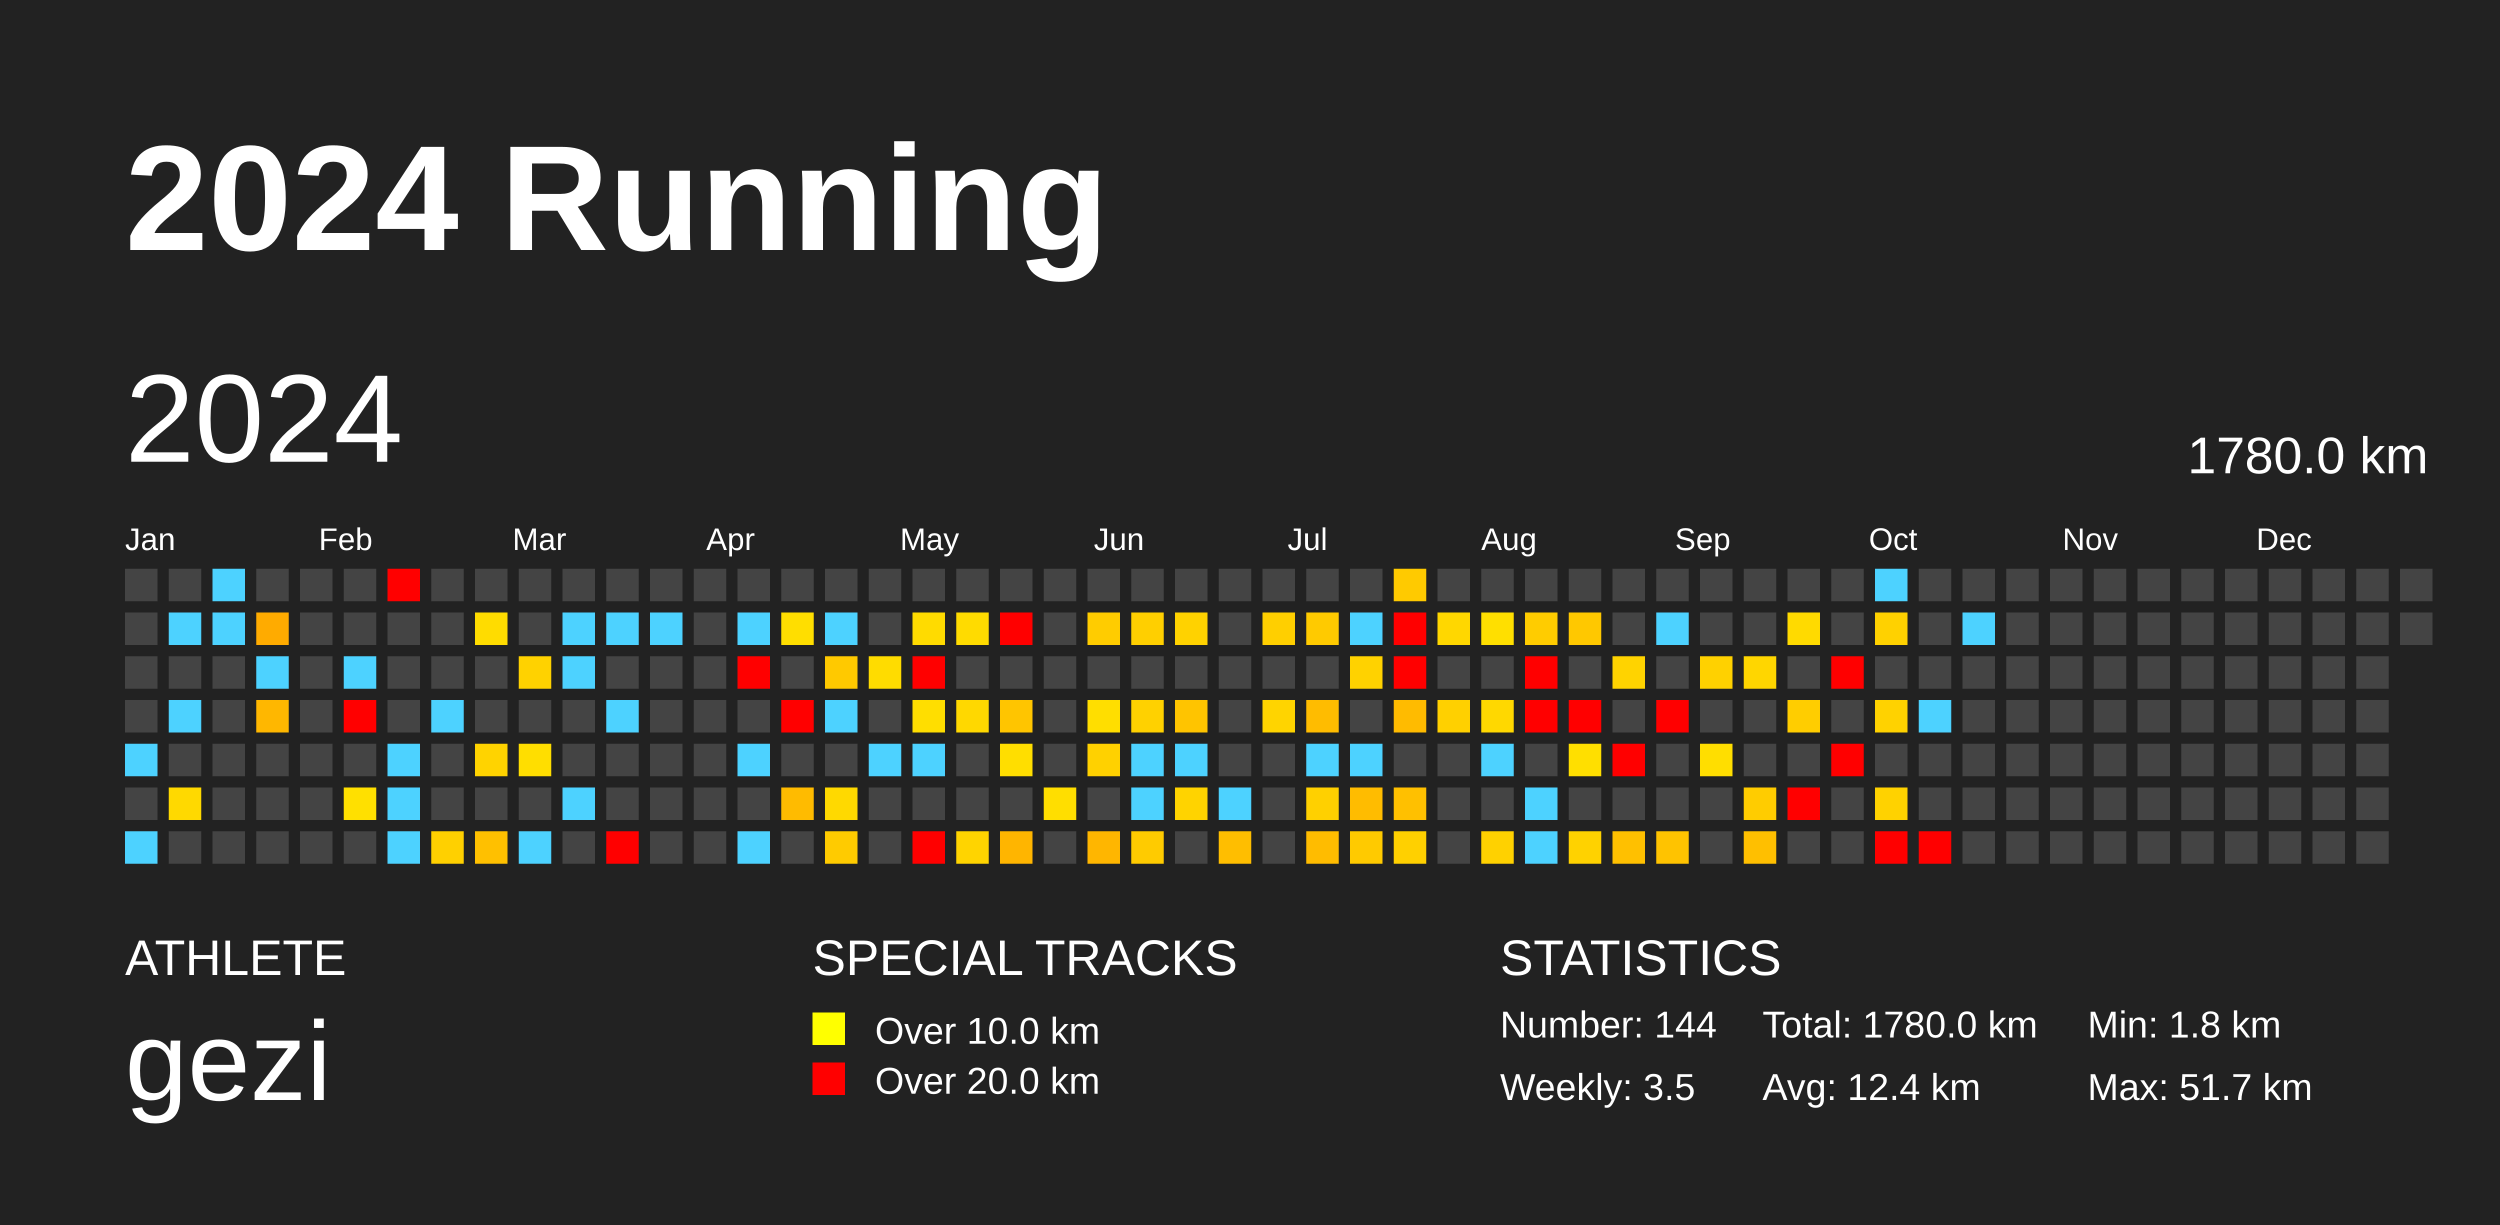
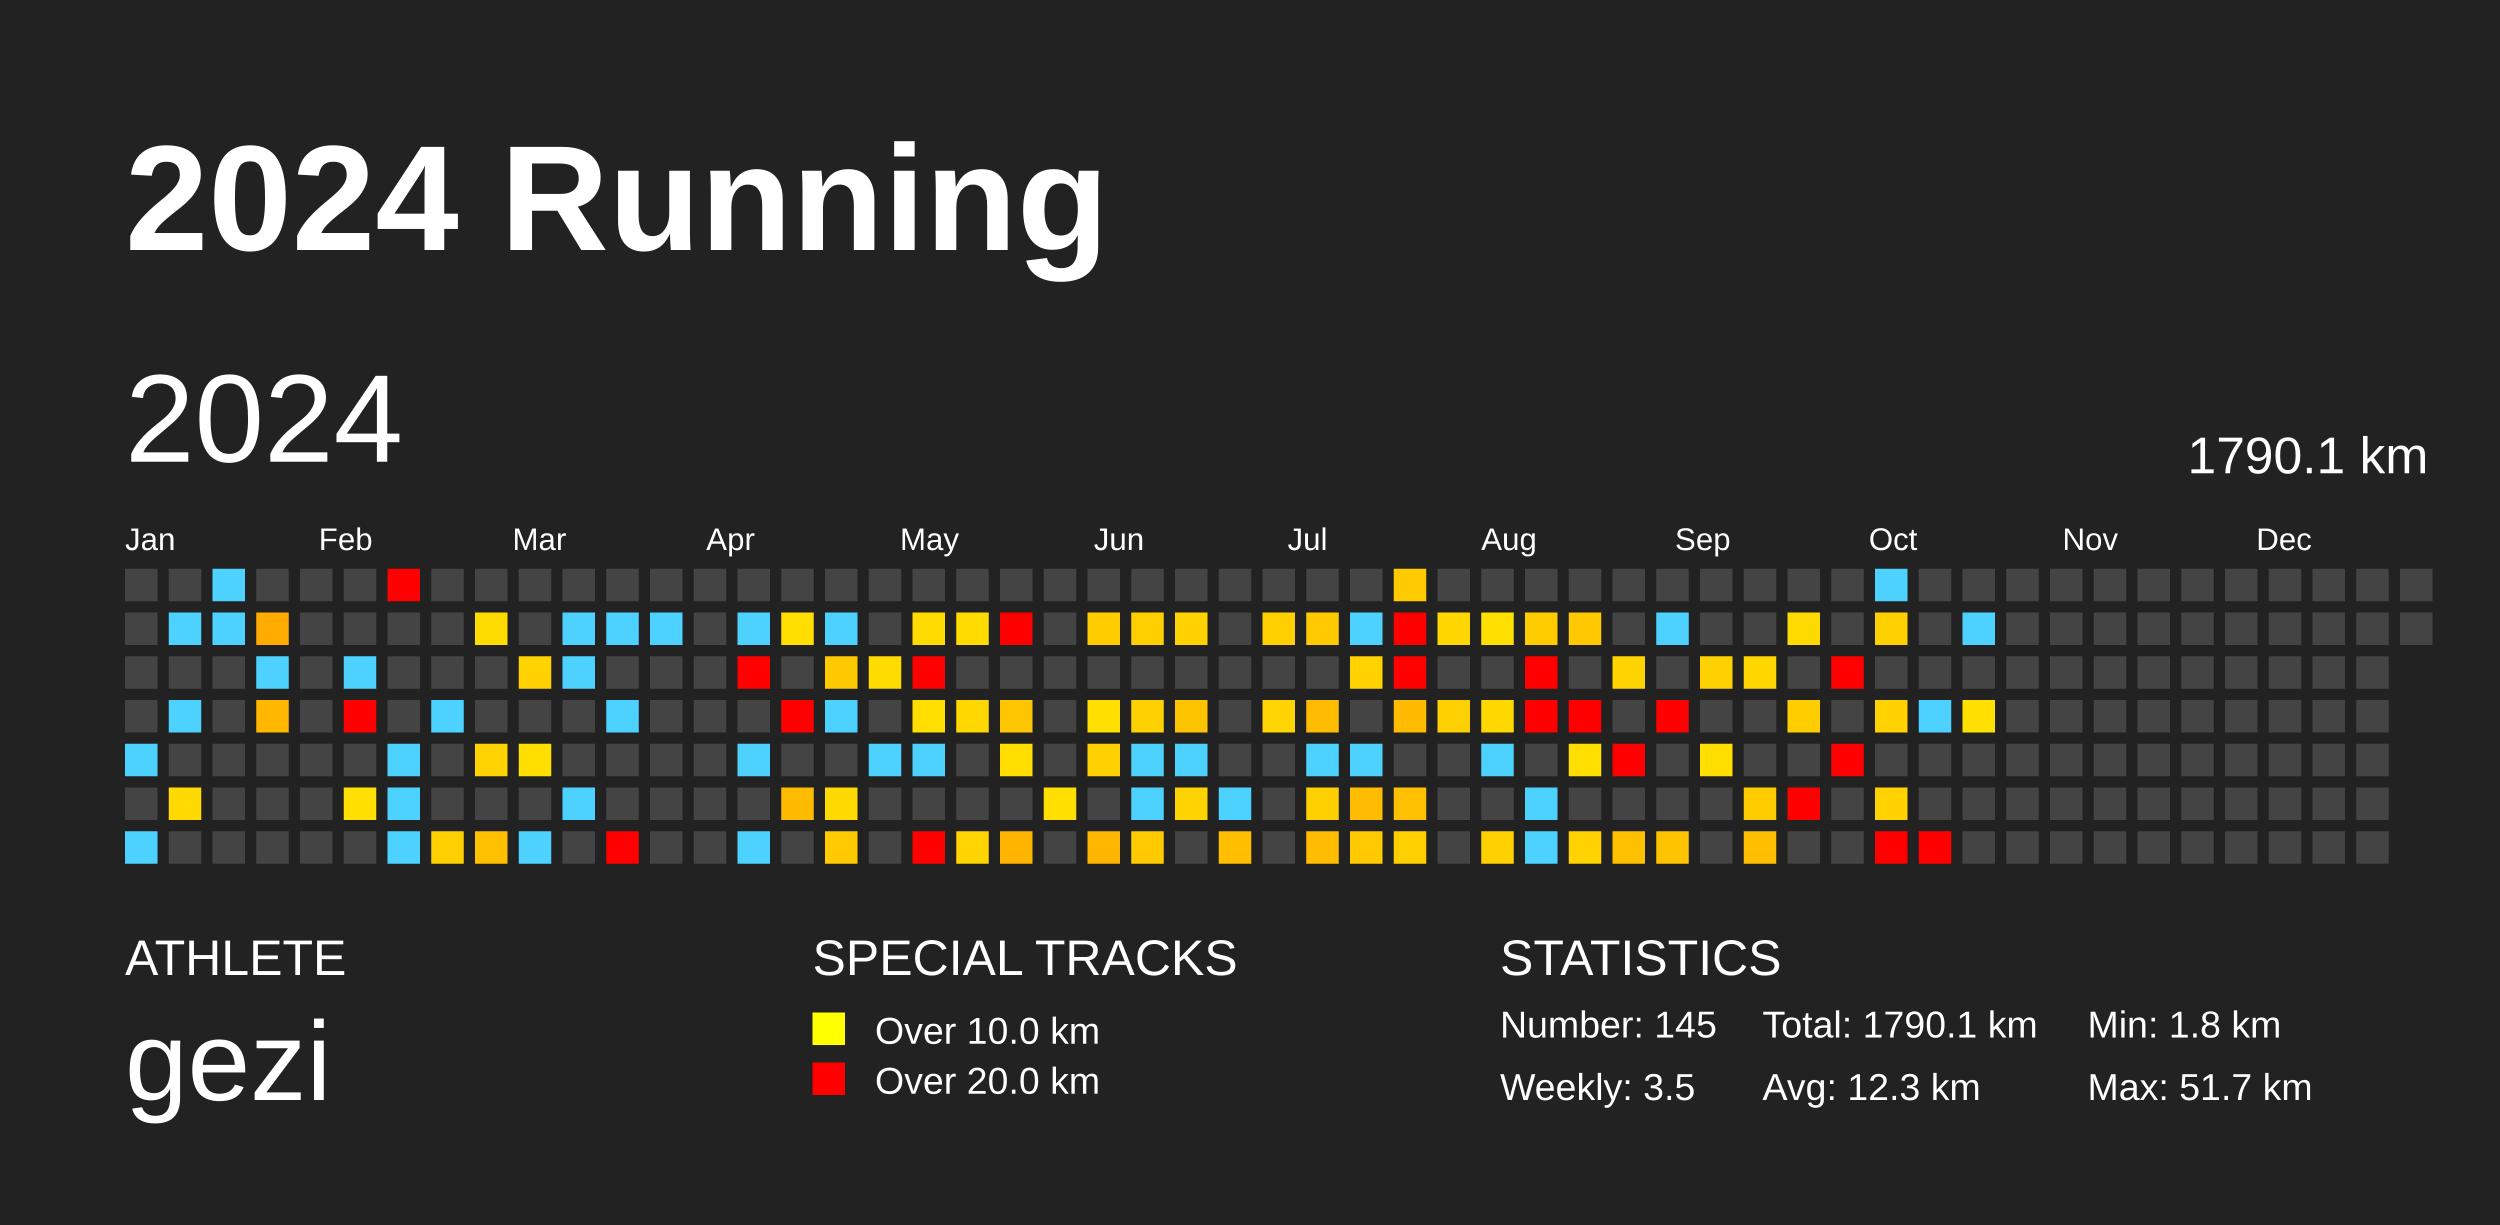
<svg xmlns="http://www.w3.org/2000/svg" baseProfile="full" height="98mm" version="1.1" viewBox="0,0,200,98" width="200mm">
  <defs />
  <rect fill="#222222" height="98" width="200" x="0" y="0" />
  <text fill="#FFFFFF" style="font-size:12px; font-family:Arial; font-weight:bold;" x="10" y="20">2024 Running</text>
  <text fill="#FFFFFF" style="font-size:4px; font-family:Arial" x="10" y="78">ATHLETE</text>
  <text fill="#FFFFFF" style="font-size:9px; font-family:Arial" x="10" y="88">gezi</text>
  <text fill="#FFFFFF" style="font-size:4px; font-family:Arial" x="65" y="78">SPECIAL TRACKS</text>
  <rect fill="yellow" height="2.6" width="2.6" x="65" y="81" />
  <text fill="#FFFFFF" style="font-size:3px; font-family:Arial" x="70" y="83.5">Over 10.0 km</text>
  <rect fill="red" height="2.6" width="2.6" x="65" y="85" />
  <text fill="#FFFFFF" style="font-size:3px; font-family:Arial" x="70" y="87.5">Over 20.0 km</text>
  <text fill="#FFFFFF" style="font-size:4px; font-family:Arial" x="120" y="78">STATISTICS</text>
-   <text fill="#FFFFFF" style="font-size:3px; font-family:Arial" x="120" y="83">Number: 144</text>
+   <text fill="#FFFFFF" style="font-size:3px; font-family:Arial" x="120" y="83">Number: 145</text>
  <text fill="#FFFFFF" style="font-size:3px; font-family:Arial" x="120" y="88">Weekly: 3.5</text>
-   <text fill="#FFFFFF" style="font-size:3px; font-family:Arial" x="141" y="83">Total: 1780.0 km</text>
-   <text fill="#FFFFFF" style="font-size:3px; font-family:Arial" x="141" y="88">Avg: 12.4 km</text>
+   <text fill="#FFFFFF" style="font-size:3px; font-family:Arial" x="141" y="83">Total: 1790.1 km</text>
+   <text fill="#FFFFFF" style="font-size:3px; font-family:Arial" x="141" y="88">Avg: 12.3 km</text>
  <text fill="#FFFFFF" style="font-size:3px; font-family:Arial" x="167" y="83">Min: 1.8 km</text>
  <text fill="#FFFFFF" style="font-size:3px; font-family:Arial" x="167" y="88">Max: 51.7 km</text>
  <text dominant-baseline="hanging" fill="#FFFFFF" style="font-size:10.0px; font-family:Arial;" x="10" y="30">2024</text>
-   <text dominant-baseline="hanging" fill="#FFFFFF" style="font-size:4.125px; font-family:Arial;" x="175" y="35">1780.0 km</text>
+   <text dominant-baseline="hanging" fill="#FFFFFF" style="font-size:4.125px; font-family:Arial;" x="175" y="35">1790.1 km</text>
  <text fill="#FFFFFF" style="font-size:2.5px; font-family:Arial" x="10.0" y="44">Jan</text>
  <text fill="#FFFFFF" style="font-size:2.5px; font-family:Arial" x="25.5" y="44">Feb</text>
  <text fill="#FFFFFF" style="font-size:2.5px; font-family:Arial" x="41.0" y="44">Mar</text>
  <text fill="#FFFFFF" style="font-size:2.5px; font-family:Arial" x="56.5" y="44">Apr</text>
  <text fill="#FFFFFF" style="font-size:2.5px; font-family:Arial" x="72.0" y="44">May</text>
  <text fill="#FFFFFF" style="font-size:2.5px; font-family:Arial" x="87.5" y="44">Jun</text>
  <text fill="#FFFFFF" style="font-size:2.5px; font-family:Arial" x="103.0" y="44">Jul</text>
  <text fill="#FFFFFF" style="font-size:2.5px; font-family:Arial" x="118.5" y="44">Aug</text>
  <text fill="#FFFFFF" style="font-size:2.5px; font-family:Arial" x="134.0" y="44">Sep</text>
  <text fill="#FFFFFF" style="font-size:2.5px; font-family:Arial" x="149.5" y="44">Oct</text>
  <text fill="#FFFFFF" style="font-size:2.5px; font-family:Arial" x="165.0" y="44">Nov</text>
  <text fill="#FFFFFF" style="font-size:2.5px; font-family:Arial" x="180.5" y="44">Dec</text>
  <rect fill="#444444" height="2.6" width="2.6" x="10.0" y="45.5" />
  <rect fill="#444444" height="2.6" width="2.6" x="10.0" y="49.0" />
  <rect fill="#444444" height="2.6" width="2.6" x="10.0" y="52.5" />
  <rect fill="#444444" height="2.6" width="2.6" x="10.0" y="56.0" />
  <rect fill="#4dd2ff" height="2.6" width="2.6" x="10.0" y="59.5" />
  <rect fill="#444444" height="2.6" width="2.6" x="10.0" y="63.0" />
  <rect fill="#4dd2ff" height="2.6" width="2.6" x="10.0" y="66.5" />
  <rect fill="#444444" height="2.6" width="2.6" x="13.5" y="45.5" />
  <rect fill="#4dd2ff" height="2.6" width="2.6" x="13.5" y="49.0" />
  <rect fill="#444444" height="2.6" width="2.6" x="13.5" y="52.5" />
  <rect fill="#4dd2ff" height="2.6" width="2.6" x="13.5" y="56.0" />
  <rect fill="#444444" height="2.6" width="2.6" x="13.5" y="59.5" />
  <rect fill="#ffd900" height="2.6" width="2.6" x="13.5" y="63.0" />
  <rect fill="#444444" height="2.6" width="2.6" x="13.5" y="66.5" />
  <rect fill="#4dd2ff" height="2.6" width="2.6" x="17.0" y="45.5" />
  <rect fill="#4dd2ff" height="2.6" width="2.6" x="17.0" y="49.0" />
  <rect fill="#444444" height="2.6" width="2.6" x="17.0" y="52.5" />
  <rect fill="#444444" height="2.6" width="2.6" x="17.0" y="56.0" />
  <rect fill="#444444" height="2.6" width="2.6" x="17.0" y="59.5" />
  <rect fill="#444444" height="2.6" width="2.6" x="17.0" y="63.0" />
  <rect fill="#444444" height="2.6" width="2.6" x="17.0" y="66.5" />
  <rect fill="#444444" height="2.6" width="2.6" x="20.5" y="45.5" />
  <rect fill="#ffab00" height="2.6" width="2.6" x="20.5" y="49.0" />
  <rect fill="#4dd2ff" height="2.6" width="2.6" x="20.5" y="52.5" />
  <rect fill="#ffb700" height="2.6" width="2.6" x="20.5" y="56.0" />
  <rect fill="#444444" height="2.6" width="2.6" x="20.5" y="59.5" />
  <rect fill="#444444" height="2.6" width="2.6" x="20.5" y="63.0" />
  <rect fill="#444444" height="2.6" width="2.6" x="20.5" y="66.5" />
  <rect fill="#444444" height="2.6" width="2.6" x="24.0" y="45.5" />
  <rect fill="#444444" height="2.6" width="2.6" x="24.0" y="49.0" />
  <rect fill="#444444" height="2.6" width="2.6" x="24.0" y="52.5" />
  <rect fill="#444444" height="2.6" width="2.6" x="24.0" y="56.0" />
  <rect fill="#444444" height="2.6" width="2.6" x="24.0" y="59.5" />
  <rect fill="#444444" height="2.6" width="2.6" x="24.0" y="63.0" />
  <rect fill="#444444" height="2.6" width="2.6" x="24.0" y="66.5" />
  <rect fill="#444444" height="2.6" width="2.6" x="27.5" y="45.5" />
  <rect fill="#444444" height="2.6" width="2.6" x="27.5" y="49.0" />
  <rect fill="#4dd2ff" height="2.6" width="2.6" x="27.5" y="52.5" />
  <rect fill="red" height="2.6" width="2.6" x="27.5" y="56.0" />
  <rect fill="#444444" height="2.6" width="2.6" x="27.5" y="59.5" />
  <rect fill="#ffe000" height="2.6" width="2.6" x="27.5" y="63.0" />
  <rect fill="#444444" height="2.6" width="2.6" x="27.5" y="66.5" />
  <rect fill="red" height="2.6" width="2.6" x="31.0" y="45.5" />
  <rect fill="#444444" height="2.6" width="2.6" x="31.0" y="49.0" />
  <rect fill="#444444" height="2.6" width="2.6" x="31.0" y="52.5" />
  <rect fill="#444444" height="2.6" width="2.6" x="31.0" y="56.0" />
  <rect fill="#4dd2ff" height="2.6" width="2.6" x="31.0" y="59.5" />
  <rect fill="#4dd2ff" height="2.6" width="2.6" x="31.0" y="63.0" />
  <rect fill="#4dd2ff" height="2.6" width="2.6" x="31.0" y="66.5" />
  <rect fill="#444444" height="2.6" width="2.6" x="34.5" y="45.5" />
  <rect fill="#444444" height="2.6" width="2.6" x="34.5" y="49.0" />
  <rect fill="#444444" height="2.6" width="2.6" x="34.5" y="52.5" />
  <rect fill="#4dd2ff" height="2.6" width="2.6" x="34.5" y="56.0" />
  <rect fill="#444444" height="2.6" width="2.6" x="34.5" y="59.5" />
  <rect fill="#444444" height="2.6" width="2.6" x="34.5" y="63.0" />
  <rect fill="#ffd000" height="2.6" width="2.6" x="34.5" y="66.5" />
  <rect fill="#444444" height="2.6" width="2.6" x="38.0" y="45.5" />
  <rect fill="#ffdc00" height="2.6" width="2.6" x="38.0" y="49.0" />
  <rect fill="#444444" height="2.6" width="2.6" x="38.0" y="52.5" />
  <rect fill="#444444" height="2.6" width="2.6" x="38.0" y="56.0" />
  <rect fill="#ffd300" height="2.6" width="2.6" x="38.0" y="59.5" />
  <rect fill="#444444" height="2.6" width="2.6" x="38.0" y="63.0" />
  <rect fill="#ffc000" height="2.6" width="2.6" x="38.0" y="66.5" />
  <rect fill="#444444" height="2.6" width="2.6" x="41.5" y="45.5" />
  <rect fill="#444444" height="2.6" width="2.6" x="41.5" y="49.0" />
  <rect fill="#ffd200" height="2.6" width="2.6" x="41.5" y="52.5" />
  <rect fill="#444444" height="2.6" width="2.6" x="41.5" y="56.0" />
  <rect fill="#ffde00" height="2.6" width="2.6" x="41.5" y="59.5" />
  <rect fill="#444444" height="2.6" width="2.6" x="41.5" y="63.0" />
  <rect fill="#4dd2ff" height="2.6" width="2.6" x="41.5" y="66.5" />
  <rect fill="#444444" height="2.6" width="2.6" x="45.0" y="45.5" />
  <rect fill="#4dd2ff" height="2.6" width="2.6" x="45.0" y="49.0" />
  <rect fill="#4dd2ff" height="2.6" width="2.6" x="45.0" y="52.5" />
  <rect fill="#444444" height="2.6" width="2.6" x="45.0" y="56.0" />
  <rect fill="#444444" height="2.6" width="2.6" x="45.0" y="59.5" />
  <rect fill="#4dd2ff" height="2.6" width="2.6" x="45.0" y="63.0" />
  <rect fill="#444444" height="2.6" width="2.6" x="45.0" y="66.5" />
  <rect fill="#444444" height="2.6" width="2.6" x="48.5" y="45.5" />
  <rect fill="#4dd2ff" height="2.6" width="2.6" x="48.5" y="49.0" />
  <rect fill="#444444" height="2.6" width="2.6" x="48.5" y="52.5" />
  <rect fill="#4dd2ff" height="2.6" width="2.6" x="48.5" y="56.0" />
  <rect fill="#444444" height="2.6" width="2.6" x="48.5" y="59.5" />
  <rect fill="#444444" height="2.6" width="2.6" x="48.5" y="63.0" />
  <rect fill="red" height="2.6" width="2.6" x="48.5" y="66.5" />
  <rect fill="#444444" height="2.6" width="2.6" x="52.0" y="45.5" />
  <rect fill="#4dd2ff" height="2.6" width="2.6" x="52.0" y="49.0" />
  <rect fill="#444444" height="2.6" width="2.6" x="52.0" y="52.5" />
  <rect fill="#444444" height="2.6" width="2.6" x="52.0" y="56.0" />
  <rect fill="#444444" height="2.6" width="2.6" x="52.0" y="59.5" />
  <rect fill="#444444" height="2.6" width="2.6" x="52.0" y="63.0" />
  <rect fill="#444444" height="2.6" width="2.6" x="52.0" y="66.5" />
  <rect fill="#444444" height="2.6" width="2.6" x="55.5" y="45.5" />
  <rect fill="#444444" height="2.6" width="2.6" x="55.5" y="49.0" />
  <rect fill="#444444" height="2.6" width="2.6" x="55.5" y="52.5" />
  <rect fill="#444444" height="2.6" width="2.6" x="55.5" y="56.0" />
  <rect fill="#444444" height="2.6" width="2.6" x="55.5" y="59.5" />
  <rect fill="#444444" height="2.6" width="2.6" x="55.5" y="63.0" />
  <rect fill="#444444" height="2.6" width="2.6" x="55.5" y="66.5" />
  <rect fill="#444444" height="2.6" width="2.6" x="59.0" y="45.5" />
  <rect fill="#4dd2ff" height="2.6" width="2.6" x="59.0" y="49.0" />
  <rect fill="red" height="2.6" width="2.6" x="59.0" y="52.5" />
  <rect fill="#444444" height="2.6" width="2.6" x="59.0" y="56.0" />
  <rect fill="#4dd2ff" height="2.6" width="2.6" x="59.0" y="59.5" />
  <rect fill="#444444" height="2.6" width="2.6" x="59.0" y="63.0" />
  <rect fill="#4dd2ff" height="2.6" width="2.6" x="59.0" y="66.5" />
  <rect fill="#444444" height="2.6" width="2.6" x="62.5" y="45.5" />
  <rect fill="#ffde00" height="2.6" width="2.6" x="62.5" y="49.0" />
  <rect fill="#444444" height="2.6" width="2.6" x="62.5" y="52.5" />
  <rect fill="red" height="2.6" width="2.6" x="62.5" y="56.0" />
  <rect fill="#444444" height="2.6" width="2.6" x="62.5" y="59.5" />
  <rect fill="#ffbb00" height="2.6" width="2.6" x="62.5" y="63.0" />
  <rect fill="#444444" height="2.6" width="2.6" x="62.5" y="66.5" />
  <rect fill="#444444" height="2.6" width="2.6" x="66.0" y="45.5" />
  <rect fill="#4dd2ff" height="2.6" width="2.6" x="66.0" y="49.0" />
  <rect fill="#ffc900" height="2.6" width="2.6" x="66.0" y="52.5" />
  <rect fill="#4dd2ff" height="2.6" width="2.6" x="66.0" y="56.0" />
  <rect fill="#444444" height="2.6" width="2.6" x="66.0" y="59.5" />
  <rect fill="#ffd900" height="2.6" width="2.6" x="66.0" y="63.0" />
  <rect fill="#ffcb00" height="2.6" width="2.6" x="66.0" y="66.5" />
  <rect fill="#444444" height="2.6" width="2.6" x="69.5" y="45.5" />
  <rect fill="#444444" height="2.6" width="2.6" x="69.5" y="49.0" />
  <rect fill="#ffdc00" height="2.6" width="2.6" x="69.5" y="52.5" />
  <rect fill="#444444" height="2.6" width="2.6" x="69.5" y="56.0" />
  <rect fill="#4dd2ff" height="2.6" width="2.6" x="69.5" y="59.5" />
  <rect fill="#444444" height="2.6" width="2.6" x="69.5" y="63.0" />
  <rect fill="#444444" height="2.6" width="2.6" x="69.5" y="66.5" />
  <rect fill="#444444" height="2.6" width="2.6" x="73.0" y="45.5" />
  <rect fill="#ffdb00" height="2.6" width="2.6" x="73.0" y="49.0" />
  <rect fill="red" height="2.6" width="2.6" x="73.0" y="52.5" />
  <rect fill="#ffde00" height="2.6" width="2.6" x="73.0" y="56.0" />
  <rect fill="#4dd2ff" height="2.6" width="2.6" x="73.0" y="59.5" />
  <rect fill="#444444" height="2.6" width="2.6" x="73.0" y="63.0" />
  <rect fill="red" height="2.6" width="2.6" x="73.0" y="66.5" />
  <rect fill="#444444" height="2.6" width="2.6" x="76.5" y="45.5" />
  <rect fill="#ffdb00" height="2.6" width="2.6" x="76.5" y="49.0" />
  <rect fill="#444444" height="2.6" width="2.6" x="76.5" y="52.5" />
  <rect fill="#ffd800" height="2.6" width="2.6" x="76.5" y="56.0" />
  <rect fill="#444444" height="2.6" width="2.6" x="76.5" y="59.5" />
  <rect fill="#444444" height="2.6" width="2.6" x="76.5" y="63.0" />
  <rect fill="#ffd400" height="2.6" width="2.6" x="76.5" y="66.5" />
  <rect fill="#444444" height="2.6" width="2.6" x="80.0" y="45.5" />
  <rect fill="red" height="2.6" width="2.6" x="80.0" y="49.0" />
  <rect fill="#444444" height="2.6" width="2.6" x="80.0" y="52.5" />
  <rect fill="#ffc500" height="2.6" width="2.6" x="80.0" y="56.0" />
  <rect fill="#ffde00" height="2.6" width="2.6" x="80.0" y="59.5" />
  <rect fill="#444444" height="2.6" width="2.6" x="80.0" y="63.0" />
  <rect fill="#ffb500" height="2.6" width="2.6" x="80.0" y="66.5" />
  <rect fill="#444444" height="2.6" width="2.6" x="83.5" y="45.5" />
  <rect fill="#444444" height="2.6" width="2.6" x="83.5" y="49.0" />
  <rect fill="#444444" height="2.6" width="2.6" x="83.5" y="52.5" />
  <rect fill="#444444" height="2.6" width="2.6" x="83.5" y="56.0" />
  <rect fill="#444444" height="2.6" width="2.6" x="83.5" y="59.5" />
  <rect fill="#ffde00" height="2.6" width="2.6" x="83.5" y="63.0" />
  <rect fill="#444444" height="2.6" width="2.6" x="83.5" y="66.5" />
  <rect fill="#444444" height="2.6" width="2.6" x="87.0" y="45.5" />
  <rect fill="#ffcc00" height="2.6" width="2.6" x="87.0" y="49.0" />
  <rect fill="#444444" height="2.6" width="2.6" x="87.0" y="52.5" />
  <rect fill="#ffde00" height="2.6" width="2.6" x="87.0" y="56.0" />
  <rect fill="#ffd100" height="2.6" width="2.6" x="87.0" y="59.5" />
  <rect fill="#444444" height="2.6" width="2.6" x="87.0" y="63.0" />
  <rect fill="#ffb600" height="2.6" width="2.6" x="87.0" y="66.5" />
  <rect fill="#444444" height="2.6" width="2.6" x="90.5" y="45.5" />
  <rect fill="#ffcf00" height="2.6" width="2.6" x="90.5" y="49.0" />
  <rect fill="#444444" height="2.6" width="2.6" x="90.5" y="52.5" />
  <rect fill="#ffd100" height="2.6" width="2.6" x="90.5" y="56.0" />
  <rect fill="#4dd2ff" height="2.6" width="2.6" x="90.5" y="59.5" />
  <rect fill="#4dd2ff" height="2.6" width="2.6" x="90.5" y="63.0" />
  <rect fill="#ffcb00" height="2.6" width="2.6" x="90.5" y="66.5" />
  <rect fill="#444444" height="2.6" width="2.6" x="94.0" y="45.5" />
  <rect fill="#ffd200" height="2.6" width="2.6" x="94.0" y="49.0" />
  <rect fill="#444444" height="2.6" width="2.6" x="94.0" y="52.5" />
  <rect fill="#ffc400" height="2.6" width="2.6" x="94.0" y="56.0" />
  <rect fill="#4dd2ff" height="2.6" width="2.6" x="94.0" y="59.5" />
  <rect fill="#ffd300" height="2.6" width="2.6" x="94.0" y="63.0" />
  <rect fill="#444444" height="2.6" width="2.6" x="94.0" y="66.5" />
  <rect fill="#444444" height="2.6" width="2.6" x="97.5" y="45.5" />
  <rect fill="#444444" height="2.6" width="2.6" x="97.5" y="49.0" />
  <rect fill="#444444" height="2.6" width="2.6" x="97.5" y="52.5" />
  <rect fill="#444444" height="2.6" width="2.6" x="97.5" y="56.0" />
  <rect fill="#444444" height="2.6" width="2.6" x="97.5" y="59.5" />
  <rect fill="#4dd2ff" height="2.6" width="2.6" x="97.5" y="63.0" />
  <rect fill="#ffbe00" height="2.6" width="2.6" x="97.5" y="66.5" />
  <rect fill="#444444" height="2.6" width="2.6" x="101.0" y="45.5" />
  <rect fill="#ffcf00" height="2.6" width="2.6" x="101.0" y="49.0" />
  <rect fill="#444444" height="2.6" width="2.6" x="101.0" y="52.5" />
  <rect fill="#ffd400" height="2.6" width="2.6" x="101.0" y="56.0" />
  <rect fill="#444444" height="2.6" width="2.6" x="101.0" y="59.5" />
  <rect fill="#444444" height="2.6" width="2.6" x="101.0" y="63.0" />
  <rect fill="#444444" height="2.6" width="2.6" x="101.0" y="66.5" />
  <rect fill="#444444" height="2.6" width="2.6" x="104.5" y="45.5" />
  <rect fill="#ffca00" height="2.6" width="2.6" x="104.5" y="49.0" />
  <rect fill="#444444" height="2.6" width="2.6" x="104.5" y="52.5" />
  <rect fill="#ffbc00" height="2.6" width="2.6" x="104.5" y="56.0" />
  <rect fill="#4dd2ff" height="2.6" width="2.6" x="104.5" y="59.5" />
  <rect fill="#ffd000" height="2.6" width="2.6" x="104.5" y="63.0" />
  <rect fill="#ffbc00" height="2.6" width="2.6" x="104.5" y="66.5" />
  <rect fill="#444444" height="2.6" width="2.6" x="108.0" y="45.5" />
  <rect fill="#4dd2ff" height="2.6" width="2.6" x="108.0" y="49.0" />
  <rect fill="#ffd200" height="2.6" width="2.6" x="108.0" y="52.5" />
  <rect fill="#444444" height="2.6" width="2.6" x="108.0" y="56.0" />
  <rect fill="#4dd2ff" height="2.6" width="2.6" x="108.0" y="59.5" />
  <rect fill="#ffbc00" height="2.6" width="2.6" x="108.0" y="63.0" />
  <rect fill="#ffca00" height="2.6" width="2.6" x="108.0" y="66.5" />
  <rect fill="#ffca00" height="2.6" width="2.6" x="111.5" y="45.5" />
  <rect fill="red" height="2.6" width="2.6" x="111.5" y="49.0" />
  <rect fill="red" height="2.6" width="2.6" x="111.5" y="52.5" />
  <rect fill="#ffbb00" height="2.6" width="2.6" x="111.5" y="56.0" />
  <rect fill="#444444" height="2.6" width="2.6" x="111.5" y="59.5" />
  <rect fill="#ffc000" height="2.6" width="2.6" x="111.5" y="63.0" />
  <rect fill="#ffd000" height="2.6" width="2.6" x="111.5" y="66.5" />
  <rect fill="#444444" height="2.6" width="2.6" x="115.0" y="45.5" />
  <rect fill="#ffd700" height="2.6" width="2.6" x="115.0" y="49.0" />
  <rect fill="#444444" height="2.6" width="2.6" x="115.0" y="52.5" />
  <rect fill="#ffd000" height="2.6" width="2.6" x="115.0" y="56.0" />
  <rect fill="#444444" height="2.6" width="2.6" x="115.0" y="59.5" />
  <rect fill="#444444" height="2.6" width="2.6" x="115.0" y="63.0" />
  <rect fill="#444444" height="2.6" width="2.6" x="115.0" y="66.5" />
  <rect fill="#444444" height="2.6" width="2.6" x="118.5" y="45.5" />
  <rect fill="#ffdf00" height="2.6" width="2.6" x="118.5" y="49.0" />
  <rect fill="#444444" height="2.6" width="2.6" x="118.5" y="52.5" />
  <rect fill="#ffd800" height="2.6" width="2.6" x="118.5" y="56.0" />
  <rect fill="#4dd2ff" height="2.6" width="2.6" x="118.5" y="59.5" />
  <rect fill="#444444" height="2.6" width="2.6" x="118.5" y="63.0" />
  <rect fill="#ffd100" height="2.6" width="2.6" x="118.5" y="66.5" />
  <rect fill="#444444" height="2.6" width="2.6" x="122.0" y="45.5" />
  <rect fill="#ffcc00" height="2.6" width="2.6" x="122.0" y="49.0" />
  <rect fill="red" height="2.6" width="2.6" x="122.0" y="52.5" />
  <rect fill="red" height="2.6" width="2.6" x="122.0" y="56.0" />
  <rect fill="#444444" height="2.6" width="2.6" x="122.0" y="59.5" />
  <rect fill="#4dd2ff" height="2.6" width="2.6" x="122.0" y="63.0" />
  <rect fill="#4dd2ff" height="2.6" width="2.6" x="122.0" y="66.5" />
  <rect fill="#444444" height="2.6" width="2.6" x="125.5" y="45.5" />
  <rect fill="#ffc800" height="2.6" width="2.6" x="125.5" y="49.0" />
  <rect fill="#444444" height="2.6" width="2.6" x="125.5" y="52.5" />
  <rect fill="red" height="2.6" width="2.6" x="125.5" y="56.0" />
  <rect fill="#ffdf00" height="2.6" width="2.6" x="125.5" y="59.5" />
  <rect fill="#444444" height="2.6" width="2.6" x="125.5" y="63.0" />
  <rect fill="#ffd200" height="2.6" width="2.6" x="125.5" y="66.5" />
  <rect fill="#444444" height="2.6" width="2.6" x="129.0" y="45.5" />
  <rect fill="#444444" height="2.6" width="2.6" x="129.0" y="49.0" />
  <rect fill="#ffd300" height="2.6" width="2.6" x="129.0" y="52.5" />
  <rect fill="#444444" height="2.6" width="2.6" x="129.0" y="56.0" />
  <rect fill="red" height="2.6" width="2.6" x="129.0" y="59.5" />
  <rect fill="#444444" height="2.6" width="2.6" x="129.0" y="63.0" />
  <rect fill="#ffc000" height="2.6" width="2.6" x="129.0" y="66.5" />
  <rect fill="#444444" height="2.6" width="2.6" x="132.5" y="45.5" />
  <rect fill="#4dd2ff" height="2.6" width="2.6" x="132.5" y="49.0" />
  <rect fill="#444444" height="2.6" width="2.6" x="132.5" y="52.5" />
  <rect fill="red" height="2.6" width="2.6" x="132.5" y="56.0" />
  <rect fill="#444444" height="2.6" width="2.6" x="132.5" y="59.5" />
  <rect fill="#444444" height="2.6" width="2.6" x="132.5" y="63.0" />
  <rect fill="#ffc300" height="2.6" width="2.6" x="132.5" y="66.5" />
  <rect fill="#444444" height="2.6" width="2.6" x="136.0" y="45.5" />
  <rect fill="#444444" height="2.6" width="2.6" x="136.0" y="49.0" />
  <rect fill="#ffd100" height="2.6" width="2.6" x="136.0" y="52.5" />
  <rect fill="#444444" height="2.6" width="2.6" x="136.0" y="56.0" />
  <rect fill="#ffde00" height="2.6" width="2.6" x="136.0" y="59.5" />
  <rect fill="#444444" height="2.6" width="2.6" x="136.0" y="63.0" />
  <rect fill="#444444" height="2.6" width="2.6" x="136.0" y="66.5" />
  <rect fill="#444444" height="2.6" width="2.6" x="139.5" y="45.5" />
  <rect fill="#444444" height="2.6" width="2.6" x="139.5" y="49.0" />
  <rect fill="#ffd600" height="2.6" width="2.6" x="139.5" y="52.5" />
  <rect fill="#444444" height="2.6" width="2.6" x="139.5" y="56.0" />
  <rect fill="#444444" height="2.6" width="2.6" x="139.5" y="59.5" />
  <rect fill="#ffcc00" height="2.6" width="2.6" x="139.5" y="63.0" />
  <rect fill="#ffbf00" height="2.6" width="2.6" x="139.5" y="66.5" />
  <rect fill="#444444" height="2.6" width="2.6" x="143.0" y="45.5" />
  <rect fill="#ffda00" height="2.6" width="2.6" x="143.0" y="49.0" />
  <rect fill="#444444" height="2.6" width="2.6" x="143.0" y="52.5" />
  <rect fill="#ffcd00" height="2.6" width="2.6" x="143.0" y="56.0" />
  <rect fill="#444444" height="2.6" width="2.6" x="143.0" y="59.5" />
  <rect fill="red" height="2.6" width="2.6" x="143.0" y="63.0" />
  <rect fill="#444444" height="2.6" width="2.6" x="143.0" y="66.5" />
  <rect fill="#444444" height="2.6" width="2.6" x="146.5" y="45.5" />
  <rect fill="#444444" height="2.6" width="2.6" x="146.5" y="49.0" />
  <rect fill="red" height="2.6" width="2.6" x="146.5" y="52.5" />
  <rect fill="#444444" height="2.6" width="2.6" x="146.5" y="56.0" />
  <rect fill="red" height="2.6" width="2.6" x="146.5" y="59.5" />
  <rect fill="#444444" height="2.6" width="2.6" x="146.5" y="63.0" />
  <rect fill="#444444" height="2.6" width="2.6" x="146.5" y="66.5" />
  <rect fill="#4dd2ff" height="2.6" width="2.6" x="150.0" y="45.5" />
  <rect fill="#ffd100" height="2.6" width="2.6" x="150.0" y="49.0" />
  <rect fill="#444444" height="2.6" width="2.6" x="150.0" y="52.5" />
  <rect fill="#ffd200" height="2.6" width="2.6" x="150.0" y="56.0" />
  <rect fill="#444444" height="2.6" width="2.6" x="150.0" y="59.5" />
  <rect fill="#ffd200" height="2.6" width="2.6" x="150.0" y="63.0" />
  <rect fill="red" height="2.6" width="2.6" x="150.0" y="66.5" />
  <rect fill="#444444" height="2.6" width="2.6" x="153.5" y="45.5" />
  <rect fill="#444444" height="2.6" width="2.6" x="153.5" y="49.0" />
  <rect fill="#444444" height="2.6" width="2.6" x="153.5" y="52.5" />
  <rect fill="#4dd2ff" height="2.6" width="2.6" x="153.5" y="56.0" />
  <rect fill="#444444" height="2.6" width="2.6" x="153.5" y="59.5" />
  <rect fill="#444444" height="2.6" width="2.6" x="153.5" y="63.0" />
  <rect fill="red" height="2.6" width="2.6" x="153.5" y="66.5" />
  <rect fill="#444444" height="2.6" width="2.6" x="157.0" y="45.5" />
  <rect fill="#4dd2ff" height="2.6" width="2.6" x="157.0" y="49.0" />
  <rect fill="#444444" height="2.6" width="2.6" x="157.0" y="52.5" />
-   <rect fill="#444444" height="2.6" width="2.6" x="157.0" y="56.0" />
+   <rect fill="#ffe000" height="2.6" width="2.6" x="157.0" y="56.0" />
  <rect fill="#444444" height="2.6" width="2.6" x="157.0" y="59.5" />
  <rect fill="#444444" height="2.6" width="2.6" x="157.0" y="63.0" />
  <rect fill="#444444" height="2.6" width="2.6" x="157.0" y="66.5" />
  <rect fill="#444444" height="2.6" width="2.6" x="160.5" y="45.5" />
  <rect fill="#444444" height="2.6" width="2.6" x="160.5" y="49.0" />
  <rect fill="#444444" height="2.6" width="2.6" x="160.5" y="52.5" />
  <rect fill="#444444" height="2.6" width="2.6" x="160.5" y="56.0" />
  <rect fill="#444444" height="2.6" width="2.6" x="160.5" y="59.5" />
  <rect fill="#444444" height="2.6" width="2.6" x="160.5" y="63.0" />
  <rect fill="#444444" height="2.6" width="2.6" x="160.5" y="66.5" />
  <rect fill="#444444" height="2.6" width="2.6" x="164.0" y="45.5" />
  <rect fill="#444444" height="2.6" width="2.6" x="164.0" y="49.0" />
  <rect fill="#444444" height="2.6" width="2.6" x="164.0" y="52.5" />
  <rect fill="#444444" height="2.6" width="2.6" x="164.0" y="56.0" />
  <rect fill="#444444" height="2.6" width="2.6" x="164.0" y="59.5" />
  <rect fill="#444444" height="2.6" width="2.6" x="164.0" y="63.0" />
  <rect fill="#444444" height="2.6" width="2.6" x="164.0" y="66.5" />
  <rect fill="#444444" height="2.6" width="2.6" x="167.5" y="45.5" />
  <rect fill="#444444" height="2.6" width="2.6" x="167.5" y="49.0" />
  <rect fill="#444444" height="2.6" width="2.6" x="167.5" y="52.5" />
  <rect fill="#444444" height="2.6" width="2.6" x="167.5" y="56.0" />
  <rect fill="#444444" height="2.6" width="2.6" x="167.5" y="59.5" />
  <rect fill="#444444" height="2.6" width="2.6" x="167.5" y="63.0" />
  <rect fill="#444444" height="2.6" width="2.6" x="167.5" y="66.5" />
  <rect fill="#444444" height="2.6" width="2.6" x="171.0" y="45.5" />
  <rect fill="#444444" height="2.6" width="2.6" x="171.0" y="49.0" />
  <rect fill="#444444" height="2.6" width="2.6" x="171.0" y="52.5" />
  <rect fill="#444444" height="2.6" width="2.6" x="171.0" y="56.0" />
  <rect fill="#444444" height="2.6" width="2.6" x="171.0" y="59.5" />
  <rect fill="#444444" height="2.6" width="2.6" x="171.0" y="63.0" />
  <rect fill="#444444" height="2.6" width="2.6" x="171.0" y="66.5" />
  <rect fill="#444444" height="2.6" width="2.6" x="174.5" y="45.5" />
  <rect fill="#444444" height="2.6" width="2.6" x="174.5" y="49.0" />
  <rect fill="#444444" height="2.6" width="2.6" x="174.5" y="52.5" />
  <rect fill="#444444" height="2.6" width="2.6" x="174.5" y="56.0" />
  <rect fill="#444444" height="2.6" width="2.6" x="174.5" y="59.5" />
  <rect fill="#444444" height="2.6" width="2.6" x="174.5" y="63.0" />
  <rect fill="#444444" height="2.6" width="2.6" x="174.5" y="66.5" />
  <rect fill="#444444" height="2.6" width="2.6" x="178.0" y="45.5" />
  <rect fill="#444444" height="2.6" width="2.6" x="178.0" y="49.0" />
  <rect fill="#444444" height="2.6" width="2.6" x="178.0" y="52.5" />
  <rect fill="#444444" height="2.6" width="2.6" x="178.0" y="56.0" />
  <rect fill="#444444" height="2.6" width="2.6" x="178.0" y="59.5" />
  <rect fill="#444444" height="2.6" width="2.6" x="178.0" y="63.0" />
  <rect fill="#444444" height="2.6" width="2.6" x="178.0" y="66.5" />
  <rect fill="#444444" height="2.6" width="2.6" x="181.5" y="45.5" />
  <rect fill="#444444" height="2.6" width="2.6" x="181.5" y="49.0" />
  <rect fill="#444444" height="2.6" width="2.6" x="181.5" y="52.5" />
  <rect fill="#444444" height="2.6" width="2.6" x="181.5" y="56.0" />
  <rect fill="#444444" height="2.6" width="2.6" x="181.5" y="59.5" />
  <rect fill="#444444" height="2.6" width="2.6" x="181.5" y="63.0" />
  <rect fill="#444444" height="2.6" width="2.6" x="181.5" y="66.5" />
  <rect fill="#444444" height="2.6" width="2.6" x="185.0" y="45.5" />
  <rect fill="#444444" height="2.6" width="2.6" x="185.0" y="49.0" />
  <rect fill="#444444" height="2.6" width="2.6" x="185.0" y="52.5" />
  <rect fill="#444444" height="2.6" width="2.6" x="185.0" y="56.0" />
  <rect fill="#444444" height="2.6" width="2.6" x="185.0" y="59.5" />
  <rect fill="#444444" height="2.6" width="2.6" x="185.0" y="63.0" />
  <rect fill="#444444" height="2.6" width="2.6" x="185.0" y="66.5" />
  <rect fill="#444444" height="2.6" width="2.6" x="188.5" y="45.5" />
  <rect fill="#444444" height="2.6" width="2.6" x="188.5" y="49.0" />
  <rect fill="#444444" height="2.6" width="2.6" x="188.5" y="52.5" />
  <rect fill="#444444" height="2.6" width="2.6" x="188.5" y="56.0" />
  <rect fill="#444444" height="2.6" width="2.6" x="188.5" y="59.5" />
  <rect fill="#444444" height="2.6" width="2.6" x="188.5" y="63.0" />
  <rect fill="#444444" height="2.6" width="2.6" x="188.5" y="66.5" />
  <rect fill="#444444" height="2.6" width="2.6" x="192.0" y="45.5" />
  <rect fill="#444444" height="2.6" width="2.6" x="192.0" y="49.0" />
</svg>
